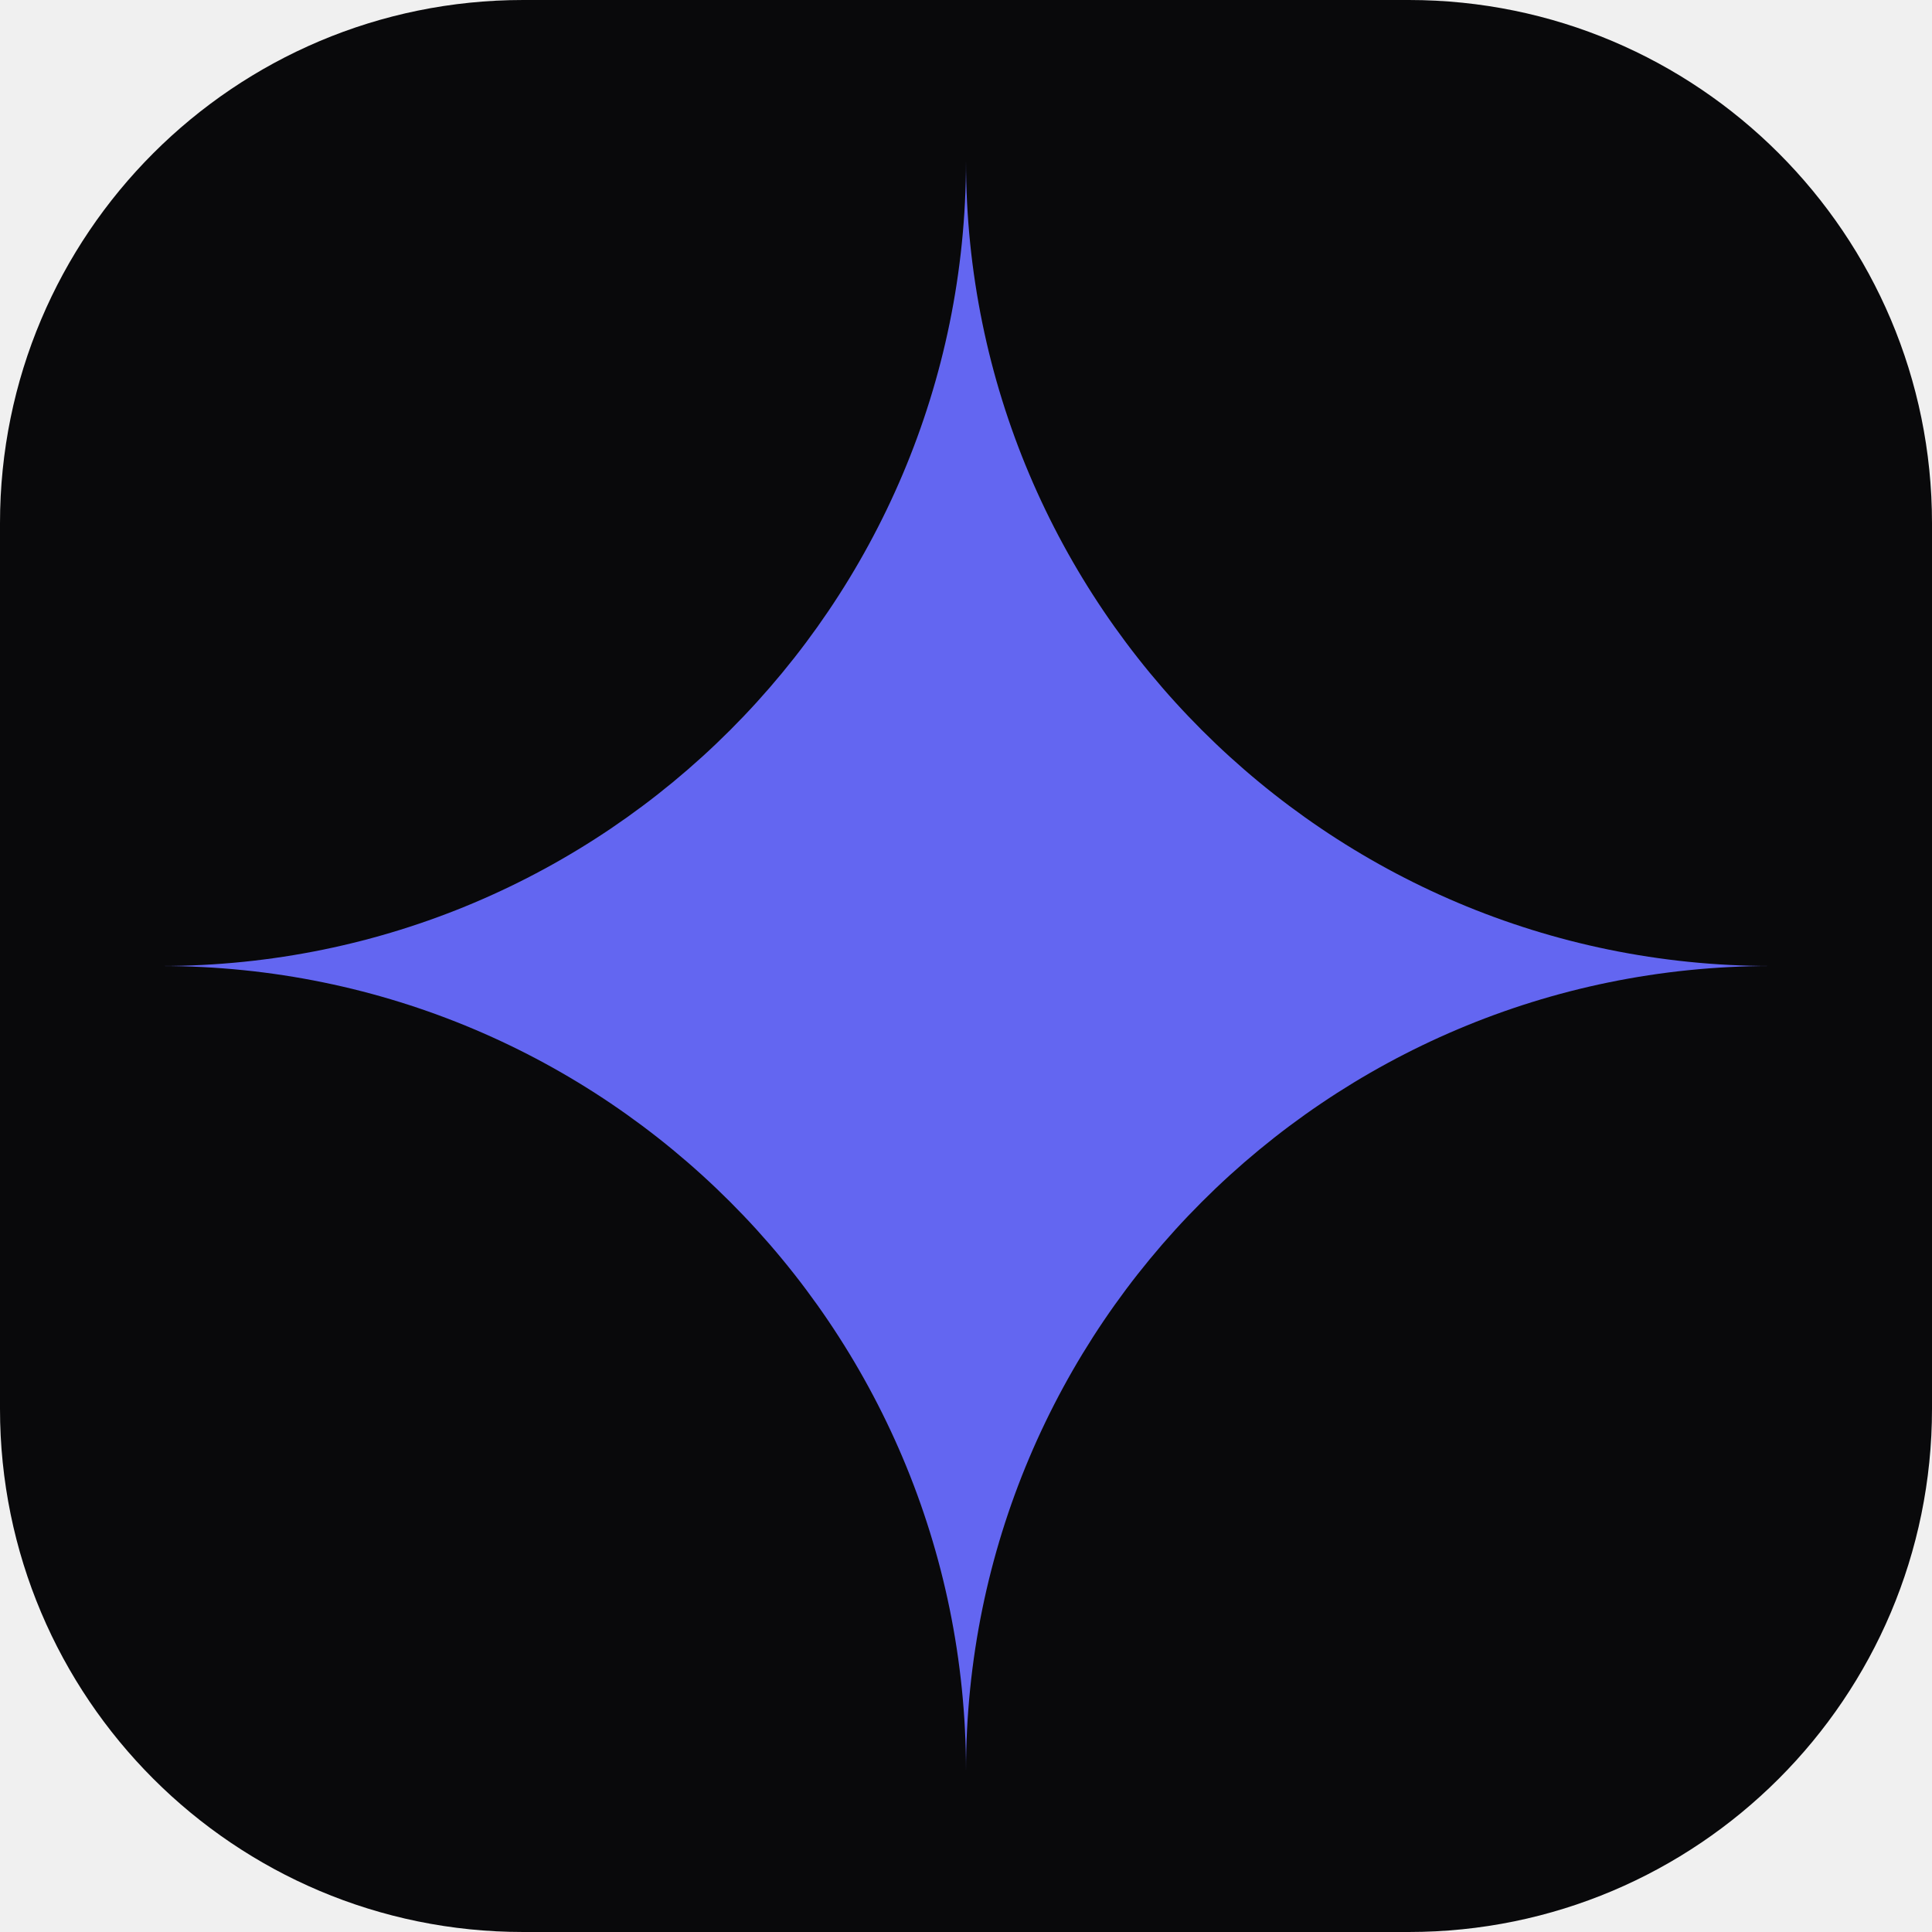
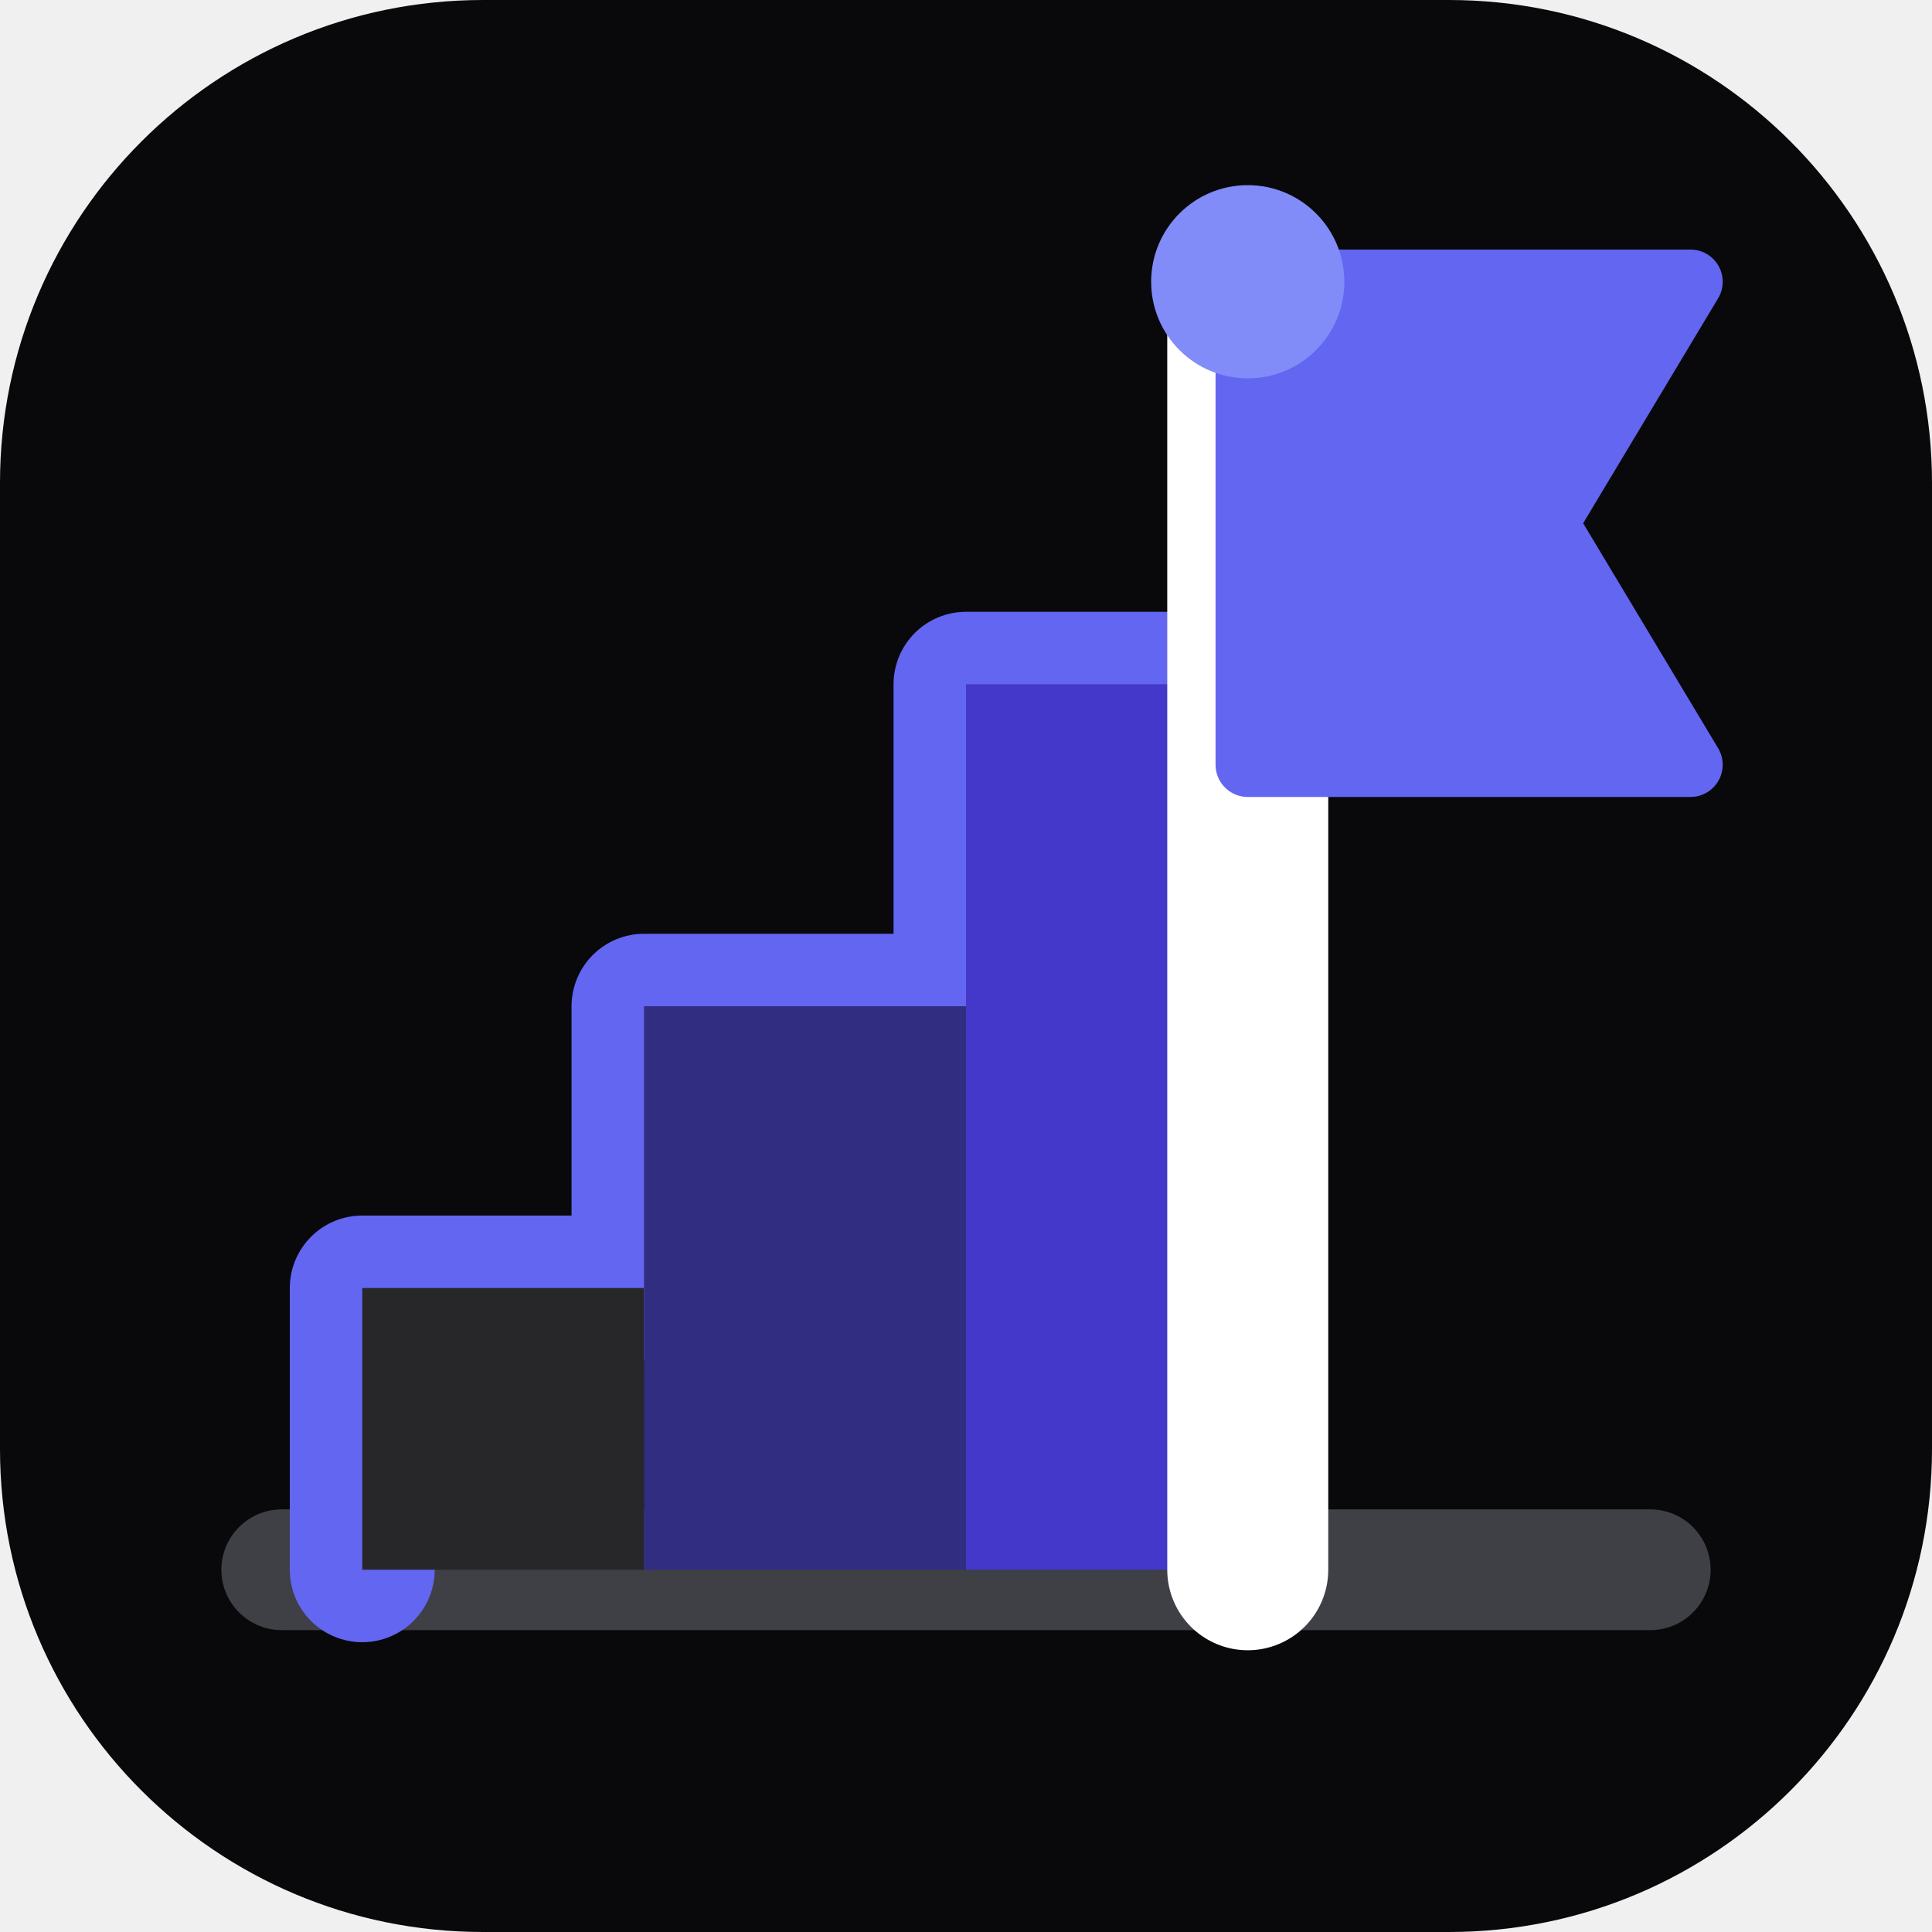
<svg xmlns="http://www.w3.org/2000/svg" width="96" height="96" viewBox="0 0 24 24" fill="none">
-   <rect width="24" height="24" rx="6.5" fill="#09090B" />
-   <path d="M12 2C12 7.52 7.52 12 2 12C7.52 12 12 16.48 12 22C12 16.48 16.48 12 22 12C16.48 12 12 7.52 12 2Z" fill="#6366F1" />
+   <rect width="24" height="24" rx="6" fill="#09090B" />
+   <line x1="3.5" y1="19.5" x2="20.5" y2="19.5" stroke="#3F3F46" stroke-width="1.5" stroke-linecap="round" />
+   <path d="M4.5 19.5V16H8V12.5H12V8.5H15.5V19.5" stroke="#6366F1" stroke-width="1.8" stroke-linecap="round" stroke-linejoin="round" />
+   <path d="M4.5 16H8V19.5H4.5V16Z" fill="#27272A" />
+   <path d="M8 12.5H12V19.5H8V12.5Z" fill="#312E81" />
+   <path d="M12 8.5H15.5V19.5H12V8.5Z" fill="#4338CA" />
+   <line x1="15.5" y1="3.5" x2="15.5" y2="19.5" stroke="#FFFFFF" stroke-width="2" stroke-linecap="round" />
+   <path d="M15.5 3.5H21L19.2 6.5L21 9.5H15.5V3.5Z" fill="#6366F1" stroke="#6366F1" stroke-width="0.8" stroke-linejoin="round" />
+   <circle cx="15.5" cy="3.5" r="1.2" fill="#818CF8" />
</svg>
